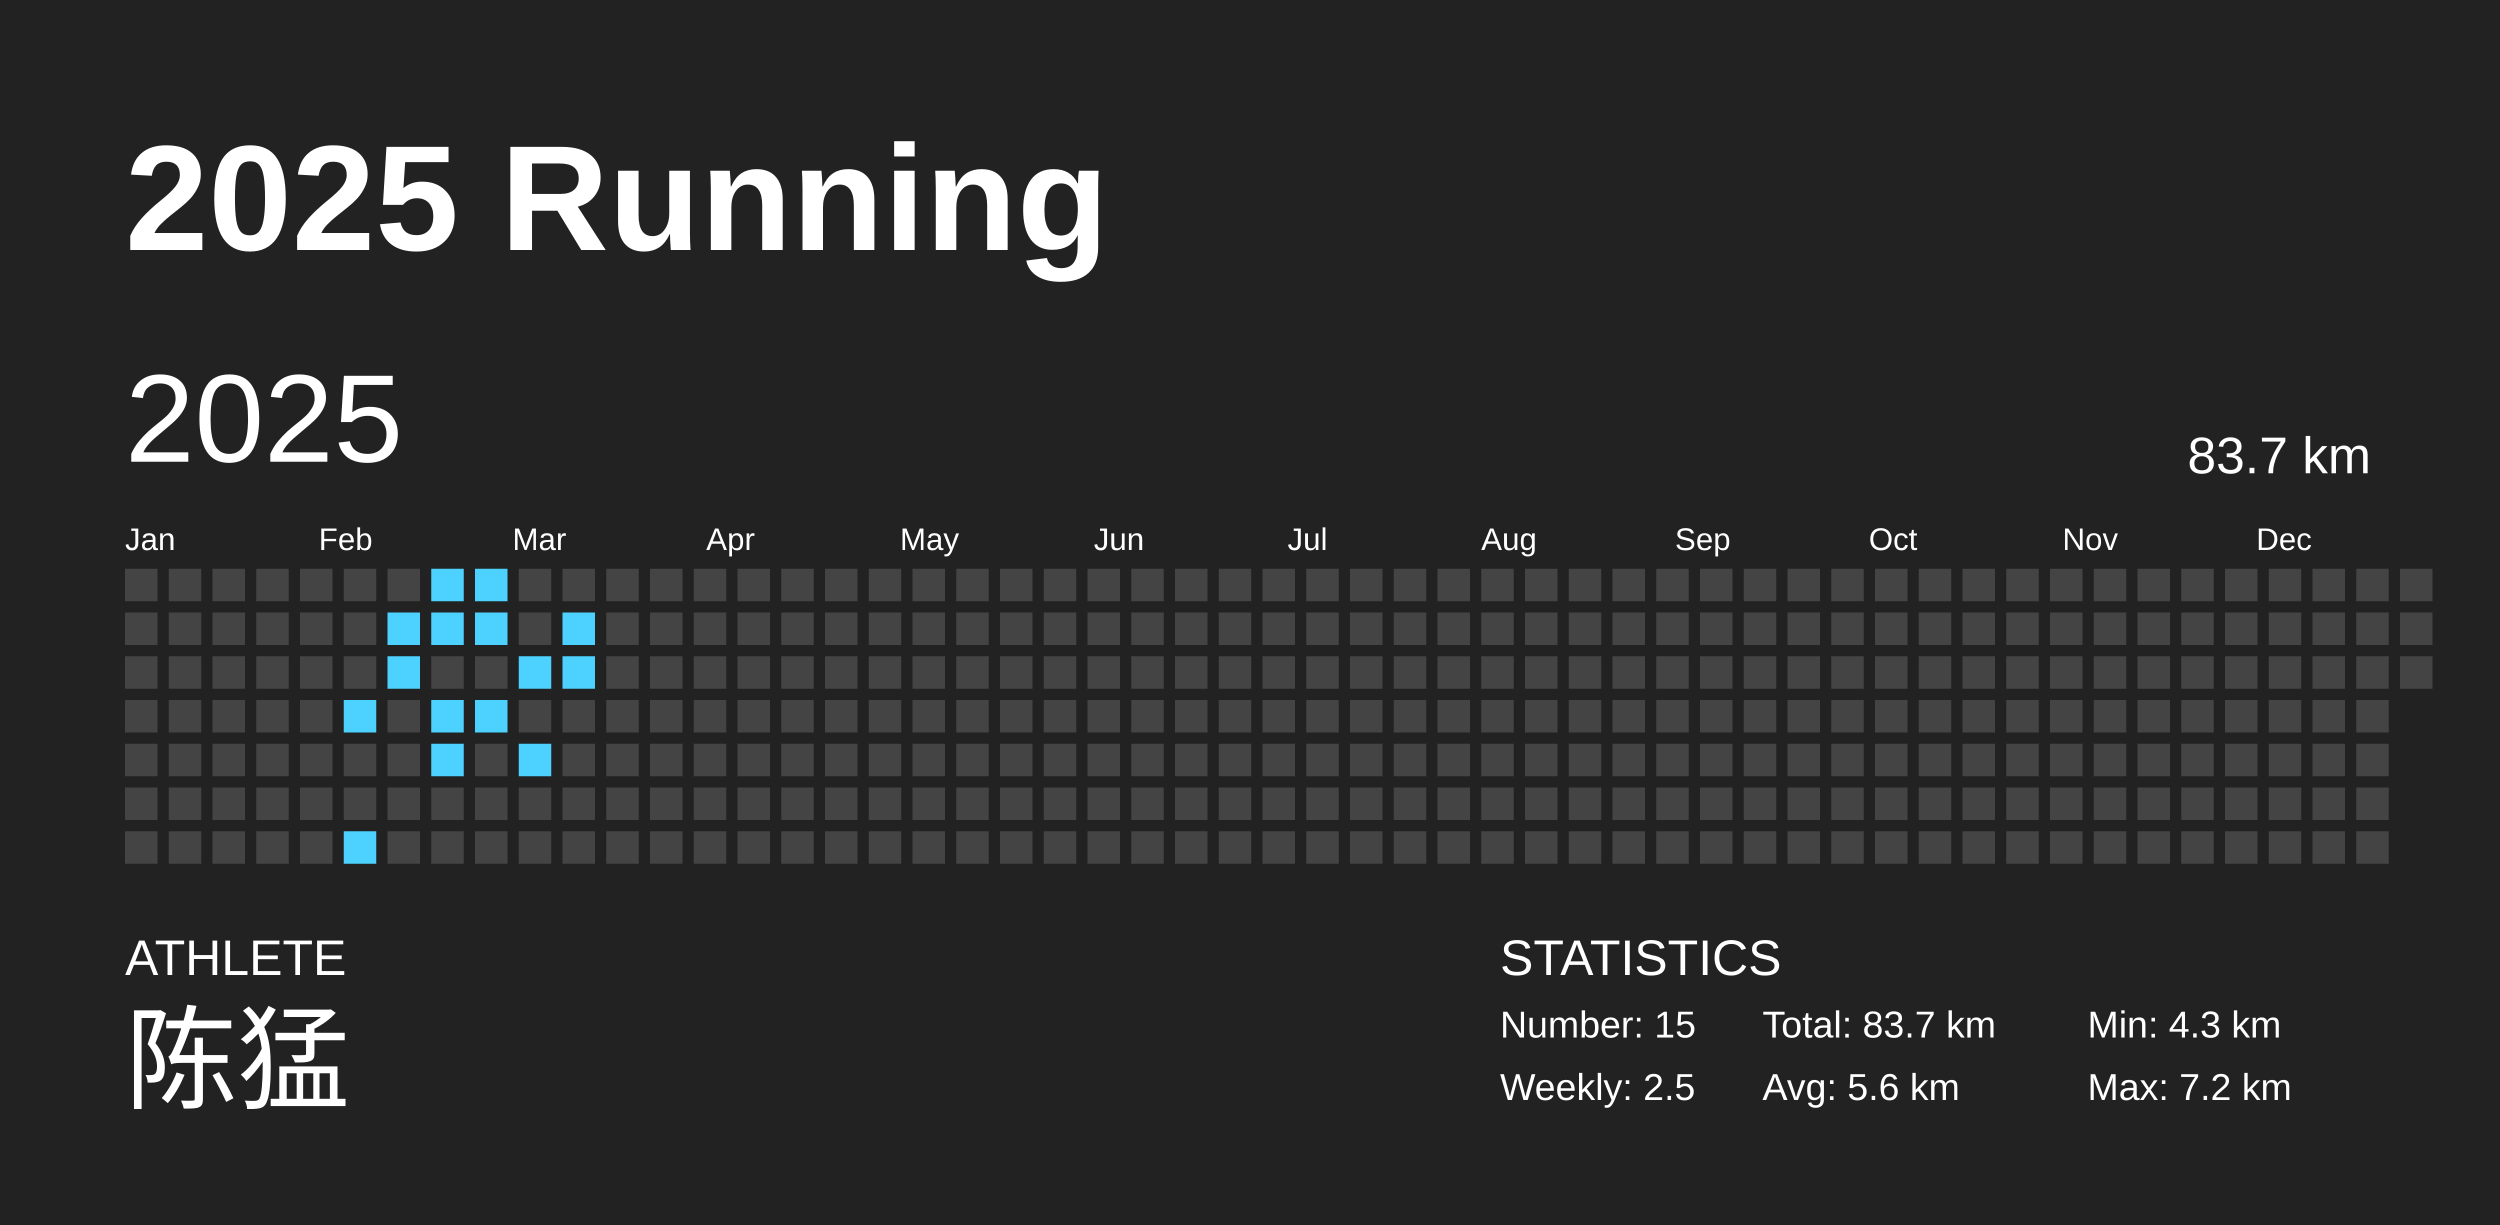
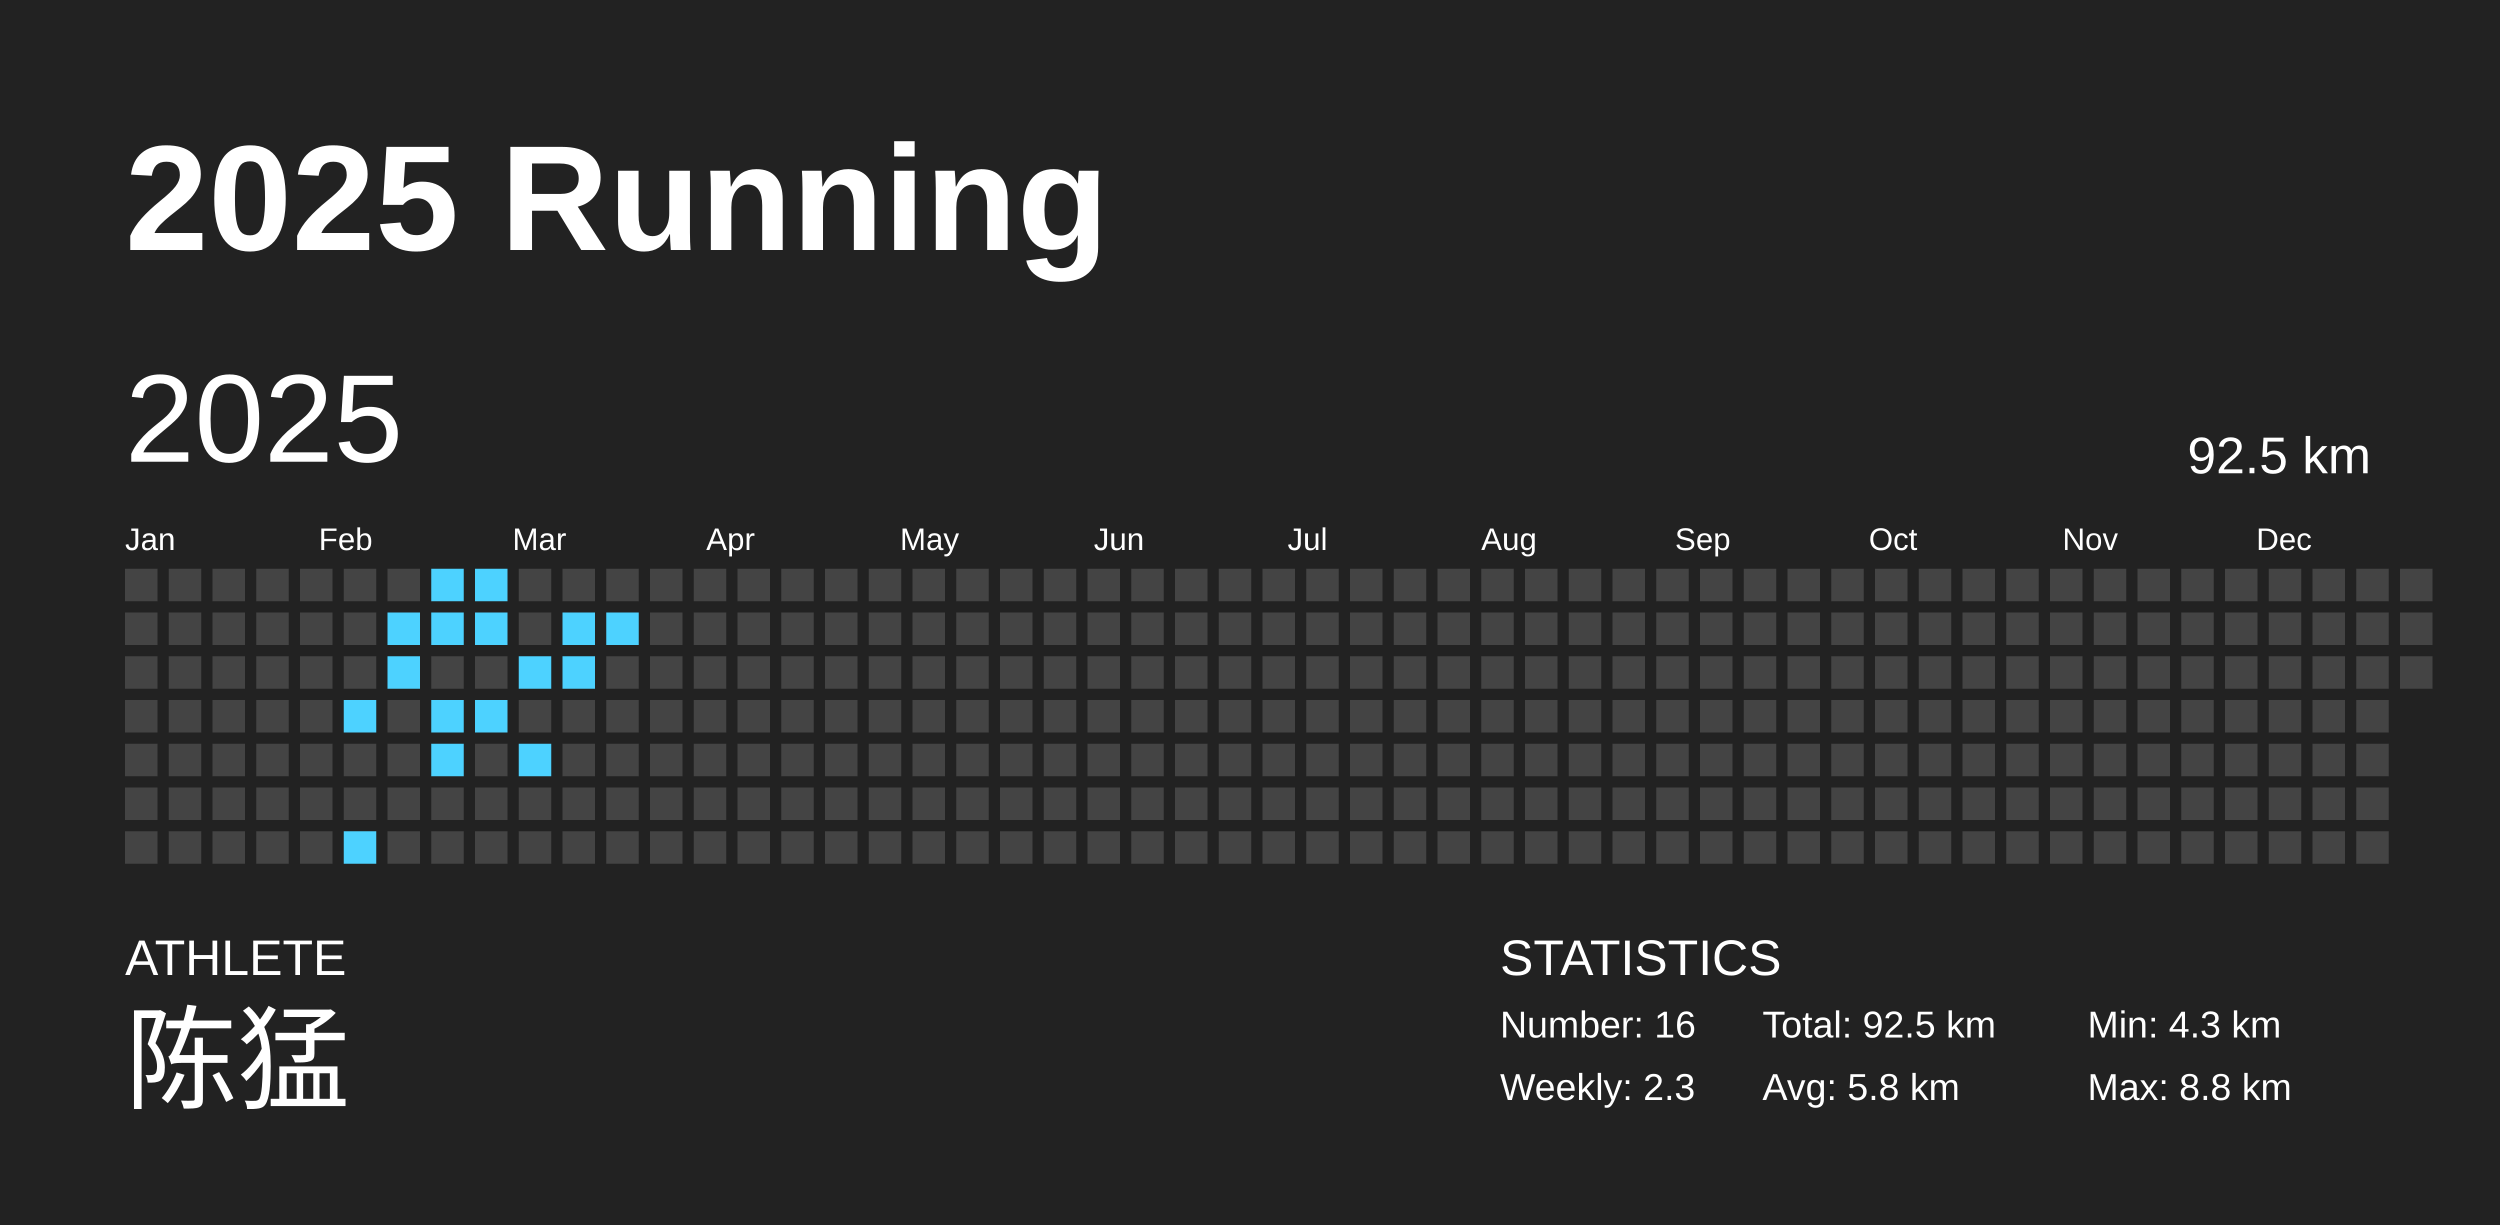
<svg xmlns="http://www.w3.org/2000/svg" baseProfile="full" height="98mm" version="1.1" viewBox="0,0,200,98" width="200mm">
  <defs />
  <rect fill="#222222" height="98" width="200" x="0" y="0" />
  <text fill="#FFFFFF" style="font-size:12px; font-family:Arial; font-weight:bold;" x="10" y="20">2025 Running</text>
  <text fill="#FFFFFF" style="font-size:4px; font-family:Arial" x="10" y="78">ATHLETE</text>
  <text fill="#FFFFFF" style="font-size:9px; font-family:Arial" x="10" y="88">陈猛</text>
  <text fill="#FFFFFF" style="font-size:4px; font-family:Arial" x="120" y="78">STATISTICS</text>
-   <text fill="#FFFFFF" style="font-size:3px; font-family:Arial" x="120" y="83">Number: 15</text>
-   <text fill="#FFFFFF" style="font-size:3px; font-family:Arial" x="120" y="88">Weekly: 2.5</text>
-   <text fill="#FFFFFF" style="font-size:3px; font-family:Arial" x="141" y="83">Total: 83.7 km</text>
-   <text fill="#FFFFFF" style="font-size:3px; font-family:Arial" x="141" y="88">Avg: 5.6 km</text>
+   <text fill="#FFFFFF" style="font-size:3px; font-family:Arial" x="120" y="83">Number: 16</text>
+   <text fill="#FFFFFF" style="font-size:3px; font-family:Arial" x="120" y="88">Weekly: 2.3</text>
+   <text fill="#FFFFFF" style="font-size:3px; font-family:Arial" x="141" y="83">Total: 92.5 km</text>
+   <text fill="#FFFFFF" style="font-size:3px; font-family:Arial" x="141" y="88">Avg: 5.8 km</text>
  <text fill="#FFFFFF" style="font-size:3px; font-family:Arial" x="167" y="83">Min: 4.3 km</text>
-   <text fill="#FFFFFF" style="font-size:3px; font-family:Arial" x="167" y="88">Max: 7.2 km</text>
+   <text fill="#FFFFFF" style="font-size:3px; font-family:Arial" x="167" y="88">Max: 8.8 km</text>
  <text dominant-baseline="hanging" fill="#FFFFFF" style="font-size:10.0px; font-family:Arial;" x="10" y="30">2025</text>
-   <text dominant-baseline="hanging" fill="#FFFFFF" style="font-size:4.125px; font-family:Arial;" x="175" y="35">83.7 km</text>
+   <text dominant-baseline="hanging" fill="#FFFFFF" style="font-size:4.125px; font-family:Arial;" x="175" y="35">92.5 km</text>
  <text fill="#FFFFFF" style="font-size:2.5px; font-family:Arial" x="10.0" y="44">Jan</text>
  <text fill="#FFFFFF" style="font-size:2.5px; font-family:Arial" x="25.5" y="44">Feb</text>
  <text fill="#FFFFFF" style="font-size:2.5px; font-family:Arial" x="41.0" y="44">Mar</text>
  <text fill="#FFFFFF" style="font-size:2.5px; font-family:Arial" x="56.5" y="44">Apr</text>
  <text fill="#FFFFFF" style="font-size:2.5px; font-family:Arial" x="72.0" y="44">May</text>
  <text fill="#FFFFFF" style="font-size:2.5px; font-family:Arial" x="87.5" y="44">Jun</text>
  <text fill="#FFFFFF" style="font-size:2.5px; font-family:Arial" x="103.0" y="44">Jul</text>
  <text fill="#FFFFFF" style="font-size:2.5px; font-family:Arial" x="118.5" y="44">Aug</text>
  <text fill="#FFFFFF" style="font-size:2.5px; font-family:Arial" x="134.0" y="44">Sep</text>
  <text fill="#FFFFFF" style="font-size:2.5px; font-family:Arial" x="149.5" y="44">Oct</text>
  <text fill="#FFFFFF" style="font-size:2.5px; font-family:Arial" x="165.0" y="44">Nov</text>
  <text fill="#FFFFFF" style="font-size:2.5px; font-family:Arial" x="180.5" y="44">Dec</text>
  <rect fill="#444444" height="2.6" width="2.6" x="10.0" y="45.5" />
  <rect fill="#444444" height="2.6" width="2.6" x="10.0" y="49.0" />
  <rect fill="#444444" height="2.6" width="2.6" x="10.0" y="52.5" />
  <rect fill="#444444" height="2.6" width="2.6" x="10.0" y="56.0" />
  <rect fill="#444444" height="2.6" width="2.6" x="10.0" y="59.5" />
  <rect fill="#444444" height="2.6" width="2.6" x="10.0" y="63.0" />
  <rect fill="#444444" height="2.6" width="2.6" x="10.0" y="66.5" />
  <rect fill="#444444" height="2.6" width="2.6" x="13.5" y="45.5" />
  <rect fill="#444444" height="2.6" width="2.6" x="13.5" y="49.0" />
  <rect fill="#444444" height="2.6" width="2.6" x="13.5" y="52.5" />
  <rect fill="#444444" height="2.6" width="2.6" x="13.5" y="56.0" />
  <rect fill="#444444" height="2.6" width="2.6" x="13.5" y="59.5" />
  <rect fill="#444444" height="2.6" width="2.6" x="13.5" y="63.0" />
  <rect fill="#444444" height="2.6" width="2.6" x="13.5" y="66.5" />
  <rect fill="#444444" height="2.6" width="2.6" x="17.0" y="45.5" />
  <rect fill="#444444" height="2.6" width="2.6" x="17.0" y="49.0" />
  <rect fill="#444444" height="2.6" width="2.6" x="17.0" y="52.5" />
  <rect fill="#444444" height="2.6" width="2.6" x="17.0" y="56.0" />
  <rect fill="#444444" height="2.6" width="2.6" x="17.0" y="59.5" />
  <rect fill="#444444" height="2.6" width="2.6" x="17.0" y="63.0" />
  <rect fill="#444444" height="2.6" width="2.6" x="17.0" y="66.5" />
  <rect fill="#444444" height="2.6" width="2.6" x="20.5" y="45.5" />
  <rect fill="#444444" height="2.6" width="2.6" x="20.5" y="49.0" />
  <rect fill="#444444" height="2.6" width="2.6" x="20.5" y="52.5" />
  <rect fill="#444444" height="2.6" width="2.6" x="20.5" y="56.0" />
  <rect fill="#444444" height="2.6" width="2.6" x="20.5" y="59.5" />
  <rect fill="#444444" height="2.6" width="2.6" x="20.5" y="63.0" />
  <rect fill="#444444" height="2.6" width="2.6" x="20.5" y="66.5" />
  <rect fill="#444444" height="2.6" width="2.6" x="24.0" y="45.5" />
  <rect fill="#444444" height="2.6" width="2.6" x="24.0" y="49.0" />
  <rect fill="#444444" height="2.6" width="2.6" x="24.0" y="52.5" />
  <rect fill="#444444" height="2.6" width="2.6" x="24.0" y="56.0" />
  <rect fill="#444444" height="2.6" width="2.6" x="24.0" y="59.5" />
  <rect fill="#444444" height="2.6" width="2.6" x="24.0" y="63.0" />
  <rect fill="#444444" height="2.6" width="2.6" x="24.0" y="66.5" />
  <rect fill="#444444" height="2.6" width="2.6" x="27.5" y="45.5" />
  <rect fill="#444444" height="2.6" width="2.6" x="27.5" y="49.0" />
  <rect fill="#444444" height="2.6" width="2.6" x="27.5" y="52.5" />
  <rect fill="#4dd2ff" height="2.6" width="2.6" x="27.5" y="56.0" />
  <rect fill="#444444" height="2.6" width="2.6" x="27.5" y="59.5" />
  <rect fill="#444444" height="2.6" width="2.6" x="27.5" y="63.0" />
  <rect fill="#4dd2ff" height="2.6" width="2.6" x="27.5" y="66.5" />
  <rect fill="#444444" height="2.6" width="2.6" x="31.0" y="45.5" />
  <rect fill="#4dd2ff" height="2.6" width="2.6" x="31.0" y="49.0" />
  <rect fill="#4dd2ff" height="2.6" width="2.6" x="31.0" y="52.5" />
  <rect fill="#444444" height="2.6" width="2.6" x="31.0" y="56.0" />
  <rect fill="#444444" height="2.6" width="2.6" x="31.0" y="59.5" />
  <rect fill="#444444" height="2.6" width="2.6" x="31.0" y="63.0" />
  <rect fill="#444444" height="2.6" width="2.6" x="31.0" y="66.5" />
  <rect fill="#4dd2ff" height="2.6" width="2.6" x="34.5" y="45.5" />
  <rect fill="#4dd2ff" height="2.6" width="2.6" x="34.5" y="49.0" />
  <rect fill="#444444" height="2.6" width="2.6" x="34.5" y="52.5" />
  <rect fill="#4dd2ff" height="2.6" width="2.6" x="34.5" y="56.0" />
  <rect fill="#4dd2ff" height="2.6" width="2.6" x="34.5" y="59.5" />
  <rect fill="#444444" height="2.6" width="2.6" x="34.5" y="63.0" />
  <rect fill="#444444" height="2.6" width="2.6" x="34.5" y="66.5" />
  <rect fill="#4dd2ff" height="2.6" width="2.6" x="38.0" y="45.5" />
  <rect fill="#4dd2ff" height="2.6" width="2.6" x="38.0" y="49.0" />
  <rect fill="#444444" height="2.6" width="2.6" x="38.0" y="52.5" />
  <rect fill="#4dd2ff" height="2.6" width="2.6" x="38.0" y="56.0" />
  <rect fill="#444444" height="2.6" width="2.6" x="38.0" y="59.5" />
  <rect fill="#444444" height="2.6" width="2.6" x="38.0" y="63.0" />
  <rect fill="#444444" height="2.6" width="2.6" x="38.0" y="66.5" />
  <rect fill="#444444" height="2.6" width="2.6" x="41.5" y="45.5" />
  <rect fill="#444444" height="2.6" width="2.6" x="41.5" y="49.0" />
  <rect fill="#4dd2ff" height="2.6" width="2.6" x="41.5" y="52.5" />
  <rect fill="#444444" height="2.6" width="2.6" x="41.5" y="56.0" />
  <rect fill="#4dd2ff" height="2.6" width="2.6" x="41.5" y="59.5" />
  <rect fill="#444444" height="2.6" width="2.6" x="41.5" y="63.0" />
  <rect fill="#444444" height="2.6" width="2.6" x="41.5" y="66.5" />
  <rect fill="#444444" height="2.6" width="2.6" x="45.0" y="45.5" />
  <rect fill="#4dd2ff" height="2.6" width="2.6" x="45.0" y="49.0" />
  <rect fill="#4dd2ff" height="2.6" width="2.6" x="45.0" y="52.5" />
  <rect fill="#444444" height="2.6" width="2.6" x="45.0" y="56.0" />
  <rect fill="#444444" height="2.6" width="2.6" x="45.0" y="59.5" />
  <rect fill="#444444" height="2.6" width="2.6" x="45.0" y="63.0" />
  <rect fill="#444444" height="2.6" width="2.6" x="45.0" y="66.5" />
  <rect fill="#444444" height="2.6" width="2.6" x="48.5" y="45.5" />
-   <rect fill="#444444" height="2.6" width="2.6" x="48.5" y="49.0" />
+   <rect fill="#4dd2ff" height="2.6" width="2.6" x="48.5" y="49.0" />
  <rect fill="#444444" height="2.6" width="2.6" x="48.5" y="52.5" />
  <rect fill="#444444" height="2.6" width="2.6" x="48.5" y="56.0" />
  <rect fill="#444444" height="2.6" width="2.6" x="48.5" y="59.5" />
  <rect fill="#444444" height="2.6" width="2.6" x="48.5" y="63.0" />
  <rect fill="#444444" height="2.6" width="2.6" x="48.5" y="66.5" />
  <rect fill="#444444" height="2.6" width="2.6" x="52.0" y="45.5" />
  <rect fill="#444444" height="2.6" width="2.6" x="52.0" y="49.0" />
  <rect fill="#444444" height="2.6" width="2.6" x="52.0" y="52.5" />
  <rect fill="#444444" height="2.6" width="2.6" x="52.0" y="56.0" />
  <rect fill="#444444" height="2.6" width="2.6" x="52.0" y="59.5" />
  <rect fill="#444444" height="2.6" width="2.6" x="52.0" y="63.0" />
  <rect fill="#444444" height="2.6" width="2.6" x="52.0" y="66.5" />
  <rect fill="#444444" height="2.6" width="2.6" x="55.5" y="45.5" />
  <rect fill="#444444" height="2.6" width="2.6" x="55.5" y="49.0" />
  <rect fill="#444444" height="2.6" width="2.6" x="55.5" y="52.5" />
  <rect fill="#444444" height="2.6" width="2.6" x="55.5" y="56.0" />
  <rect fill="#444444" height="2.6" width="2.6" x="55.5" y="59.5" />
  <rect fill="#444444" height="2.6" width="2.6" x="55.5" y="63.0" />
  <rect fill="#444444" height="2.6" width="2.6" x="55.5" y="66.5" />
  <rect fill="#444444" height="2.6" width="2.6" x="59.0" y="45.5" />
  <rect fill="#444444" height="2.6" width="2.6" x="59.0" y="49.0" />
  <rect fill="#444444" height="2.6" width="2.6" x="59.0" y="52.5" />
  <rect fill="#444444" height="2.6" width="2.6" x="59.0" y="56.0" />
  <rect fill="#444444" height="2.6" width="2.6" x="59.0" y="59.5" />
  <rect fill="#444444" height="2.6" width="2.6" x="59.0" y="63.0" />
  <rect fill="#444444" height="2.6" width="2.6" x="59.0" y="66.5" />
  <rect fill="#444444" height="2.6" width="2.6" x="62.5" y="45.5" />
  <rect fill="#444444" height="2.6" width="2.6" x="62.5" y="49.0" />
  <rect fill="#444444" height="2.6" width="2.6" x="62.5" y="52.5" />
  <rect fill="#444444" height="2.6" width="2.6" x="62.5" y="56.0" />
  <rect fill="#444444" height="2.6" width="2.6" x="62.5" y="59.5" />
  <rect fill="#444444" height="2.6" width="2.6" x="62.5" y="63.0" />
  <rect fill="#444444" height="2.6" width="2.6" x="62.5" y="66.5" />
  <rect fill="#444444" height="2.6" width="2.6" x="66.0" y="45.5" />
  <rect fill="#444444" height="2.6" width="2.6" x="66.0" y="49.0" />
  <rect fill="#444444" height="2.6" width="2.6" x="66.0" y="52.5" />
  <rect fill="#444444" height="2.6" width="2.6" x="66.0" y="56.0" />
  <rect fill="#444444" height="2.6" width="2.6" x="66.0" y="59.5" />
  <rect fill="#444444" height="2.6" width="2.6" x="66.0" y="63.0" />
  <rect fill="#444444" height="2.6" width="2.6" x="66.0" y="66.5" />
  <rect fill="#444444" height="2.6" width="2.6" x="69.5" y="45.5" />
  <rect fill="#444444" height="2.6" width="2.6" x="69.5" y="49.0" />
  <rect fill="#444444" height="2.6" width="2.6" x="69.5" y="52.5" />
  <rect fill="#444444" height="2.6" width="2.6" x="69.5" y="56.0" />
  <rect fill="#444444" height="2.6" width="2.6" x="69.5" y="59.5" />
  <rect fill="#444444" height="2.6" width="2.6" x="69.5" y="63.0" />
  <rect fill="#444444" height="2.6" width="2.6" x="69.5" y="66.5" />
  <rect fill="#444444" height="2.6" width="2.6" x="73.0" y="45.5" />
  <rect fill="#444444" height="2.6" width="2.6" x="73.0" y="49.0" />
  <rect fill="#444444" height="2.6" width="2.6" x="73.0" y="52.5" />
  <rect fill="#444444" height="2.6" width="2.6" x="73.0" y="56.0" />
  <rect fill="#444444" height="2.6" width="2.6" x="73.0" y="59.5" />
  <rect fill="#444444" height="2.6" width="2.6" x="73.0" y="63.0" />
  <rect fill="#444444" height="2.6" width="2.6" x="73.0" y="66.5" />
  <rect fill="#444444" height="2.6" width="2.6" x="76.5" y="45.5" />
  <rect fill="#444444" height="2.6" width="2.6" x="76.5" y="49.0" />
  <rect fill="#444444" height="2.6" width="2.6" x="76.5" y="52.5" />
  <rect fill="#444444" height="2.6" width="2.6" x="76.5" y="56.0" />
  <rect fill="#444444" height="2.6" width="2.6" x="76.5" y="59.5" />
  <rect fill="#444444" height="2.6" width="2.6" x="76.5" y="63.0" />
  <rect fill="#444444" height="2.6" width="2.6" x="76.5" y="66.5" />
  <rect fill="#444444" height="2.6" width="2.6" x="80.0" y="45.5" />
  <rect fill="#444444" height="2.6" width="2.6" x="80.0" y="49.0" />
  <rect fill="#444444" height="2.6" width="2.6" x="80.0" y="52.5" />
  <rect fill="#444444" height="2.6" width="2.6" x="80.0" y="56.0" />
  <rect fill="#444444" height="2.6" width="2.6" x="80.0" y="59.5" />
  <rect fill="#444444" height="2.6" width="2.6" x="80.0" y="63.0" />
  <rect fill="#444444" height="2.6" width="2.6" x="80.0" y="66.5" />
  <rect fill="#444444" height="2.6" width="2.6" x="83.5" y="45.5" />
  <rect fill="#444444" height="2.6" width="2.6" x="83.5" y="49.0" />
  <rect fill="#444444" height="2.6" width="2.6" x="83.5" y="52.5" />
  <rect fill="#444444" height="2.6" width="2.6" x="83.5" y="56.0" />
  <rect fill="#444444" height="2.6" width="2.6" x="83.5" y="59.5" />
  <rect fill="#444444" height="2.6" width="2.6" x="83.5" y="63.0" />
  <rect fill="#444444" height="2.6" width="2.6" x="83.5" y="66.5" />
  <rect fill="#444444" height="2.6" width="2.6" x="87.0" y="45.5" />
  <rect fill="#444444" height="2.6" width="2.6" x="87.0" y="49.0" />
  <rect fill="#444444" height="2.6" width="2.6" x="87.0" y="52.5" />
  <rect fill="#444444" height="2.6" width="2.6" x="87.0" y="56.0" />
  <rect fill="#444444" height="2.6" width="2.6" x="87.0" y="59.5" />
  <rect fill="#444444" height="2.6" width="2.6" x="87.0" y="63.0" />
  <rect fill="#444444" height="2.6" width="2.6" x="87.0" y="66.5" />
  <rect fill="#444444" height="2.6" width="2.6" x="90.5" y="45.5" />
  <rect fill="#444444" height="2.6" width="2.6" x="90.5" y="49.0" />
  <rect fill="#444444" height="2.6" width="2.6" x="90.5" y="52.5" />
  <rect fill="#444444" height="2.6" width="2.6" x="90.5" y="56.0" />
  <rect fill="#444444" height="2.6" width="2.6" x="90.5" y="59.5" />
  <rect fill="#444444" height="2.6" width="2.6" x="90.5" y="63.0" />
  <rect fill="#444444" height="2.6" width="2.6" x="90.5" y="66.5" />
  <rect fill="#444444" height="2.6" width="2.6" x="94.0" y="45.5" />
  <rect fill="#444444" height="2.6" width="2.6" x="94.0" y="49.0" />
  <rect fill="#444444" height="2.6" width="2.6" x="94.0" y="52.5" />
  <rect fill="#444444" height="2.6" width="2.6" x="94.0" y="56.0" />
  <rect fill="#444444" height="2.6" width="2.6" x="94.0" y="59.5" />
  <rect fill="#444444" height="2.6" width="2.6" x="94.0" y="63.0" />
  <rect fill="#444444" height="2.6" width="2.6" x="94.0" y="66.5" />
  <rect fill="#444444" height="2.6" width="2.6" x="97.5" y="45.5" />
  <rect fill="#444444" height="2.6" width="2.6" x="97.5" y="49.0" />
  <rect fill="#444444" height="2.6" width="2.6" x="97.5" y="52.5" />
  <rect fill="#444444" height="2.6" width="2.6" x="97.5" y="56.0" />
  <rect fill="#444444" height="2.6" width="2.6" x="97.5" y="59.5" />
  <rect fill="#444444" height="2.6" width="2.6" x="97.5" y="63.0" />
  <rect fill="#444444" height="2.6" width="2.6" x="97.5" y="66.5" />
  <rect fill="#444444" height="2.6" width="2.6" x="101.0" y="45.5" />
  <rect fill="#444444" height="2.6" width="2.6" x="101.0" y="49.0" />
  <rect fill="#444444" height="2.6" width="2.6" x="101.0" y="52.5" />
  <rect fill="#444444" height="2.6" width="2.6" x="101.0" y="56.0" />
  <rect fill="#444444" height="2.6" width="2.6" x="101.0" y="59.5" />
  <rect fill="#444444" height="2.6" width="2.6" x="101.0" y="63.0" />
  <rect fill="#444444" height="2.6" width="2.6" x="101.0" y="66.5" />
  <rect fill="#444444" height="2.6" width="2.6" x="104.5" y="45.5" />
  <rect fill="#444444" height="2.6" width="2.6" x="104.5" y="49.0" />
  <rect fill="#444444" height="2.6" width="2.6" x="104.5" y="52.5" />
  <rect fill="#444444" height="2.6" width="2.6" x="104.5" y="56.0" />
  <rect fill="#444444" height="2.6" width="2.6" x="104.5" y="59.5" />
  <rect fill="#444444" height="2.6" width="2.6" x="104.5" y="63.0" />
  <rect fill="#444444" height="2.6" width="2.6" x="104.5" y="66.5" />
  <rect fill="#444444" height="2.6" width="2.6" x="108.0" y="45.5" />
  <rect fill="#444444" height="2.6" width="2.6" x="108.0" y="49.0" />
  <rect fill="#444444" height="2.6" width="2.6" x="108.0" y="52.5" />
  <rect fill="#444444" height="2.6" width="2.6" x="108.0" y="56.0" />
  <rect fill="#444444" height="2.6" width="2.6" x="108.0" y="59.5" />
  <rect fill="#444444" height="2.6" width="2.6" x="108.0" y="63.0" />
  <rect fill="#444444" height="2.6" width="2.6" x="108.0" y="66.5" />
  <rect fill="#444444" height="2.6" width="2.6" x="111.5" y="45.5" />
  <rect fill="#444444" height="2.6" width="2.6" x="111.5" y="49.0" />
  <rect fill="#444444" height="2.6" width="2.6" x="111.5" y="52.5" />
  <rect fill="#444444" height="2.6" width="2.6" x="111.5" y="56.0" />
  <rect fill="#444444" height="2.6" width="2.6" x="111.5" y="59.5" />
  <rect fill="#444444" height="2.6" width="2.6" x="111.5" y="63.0" />
  <rect fill="#444444" height="2.6" width="2.6" x="111.5" y="66.5" />
  <rect fill="#444444" height="2.6" width="2.6" x="115.0" y="45.5" />
  <rect fill="#444444" height="2.6" width="2.6" x="115.0" y="49.0" />
  <rect fill="#444444" height="2.6" width="2.6" x="115.0" y="52.5" />
  <rect fill="#444444" height="2.6" width="2.6" x="115.0" y="56.0" />
  <rect fill="#444444" height="2.6" width="2.6" x="115.0" y="59.5" />
  <rect fill="#444444" height="2.6" width="2.6" x="115.0" y="63.0" />
  <rect fill="#444444" height="2.6" width="2.6" x="115.0" y="66.5" />
  <rect fill="#444444" height="2.6" width="2.6" x="118.5" y="45.5" />
  <rect fill="#444444" height="2.6" width="2.6" x="118.5" y="49.0" />
  <rect fill="#444444" height="2.6" width="2.6" x="118.5" y="52.5" />
  <rect fill="#444444" height="2.6" width="2.6" x="118.5" y="56.0" />
  <rect fill="#444444" height="2.6" width="2.6" x="118.5" y="59.5" />
  <rect fill="#444444" height="2.6" width="2.6" x="118.5" y="63.0" />
  <rect fill="#444444" height="2.6" width="2.6" x="118.5" y="66.5" />
  <rect fill="#444444" height="2.6" width="2.6" x="122.0" y="45.5" />
  <rect fill="#444444" height="2.6" width="2.6" x="122.0" y="49.0" />
  <rect fill="#444444" height="2.6" width="2.6" x="122.0" y="52.5" />
  <rect fill="#444444" height="2.6" width="2.6" x="122.0" y="56.0" />
  <rect fill="#444444" height="2.6" width="2.6" x="122.0" y="59.5" />
  <rect fill="#444444" height="2.6" width="2.6" x="122.0" y="63.0" />
  <rect fill="#444444" height="2.6" width="2.6" x="122.0" y="66.5" />
  <rect fill="#444444" height="2.6" width="2.6" x="125.5" y="45.5" />
  <rect fill="#444444" height="2.6" width="2.6" x="125.5" y="49.0" />
  <rect fill="#444444" height="2.6" width="2.6" x="125.5" y="52.5" />
  <rect fill="#444444" height="2.6" width="2.6" x="125.5" y="56.0" />
  <rect fill="#444444" height="2.6" width="2.6" x="125.5" y="59.5" />
  <rect fill="#444444" height="2.6" width="2.6" x="125.5" y="63.0" />
  <rect fill="#444444" height="2.6" width="2.6" x="125.5" y="66.5" />
  <rect fill="#444444" height="2.6" width="2.6" x="129.0" y="45.5" />
  <rect fill="#444444" height="2.6" width="2.6" x="129.0" y="49.0" />
  <rect fill="#444444" height="2.6" width="2.6" x="129.0" y="52.5" />
  <rect fill="#444444" height="2.6" width="2.6" x="129.0" y="56.0" />
  <rect fill="#444444" height="2.6" width="2.6" x="129.0" y="59.5" />
  <rect fill="#444444" height="2.6" width="2.6" x="129.0" y="63.0" />
  <rect fill="#444444" height="2.6" width="2.6" x="129.0" y="66.5" />
  <rect fill="#444444" height="2.6" width="2.6" x="132.5" y="45.5" />
  <rect fill="#444444" height="2.6" width="2.6" x="132.5" y="49.0" />
  <rect fill="#444444" height="2.6" width="2.6" x="132.5" y="52.5" />
  <rect fill="#444444" height="2.6" width="2.6" x="132.5" y="56.0" />
  <rect fill="#444444" height="2.6" width="2.6" x="132.5" y="59.5" />
  <rect fill="#444444" height="2.6" width="2.6" x="132.5" y="63.0" />
  <rect fill="#444444" height="2.6" width="2.6" x="132.5" y="66.5" />
  <rect fill="#444444" height="2.6" width="2.6" x="136.0" y="45.5" />
  <rect fill="#444444" height="2.6" width="2.6" x="136.0" y="49.0" />
  <rect fill="#444444" height="2.6" width="2.6" x="136.0" y="52.5" />
  <rect fill="#444444" height="2.6" width="2.6" x="136.0" y="56.0" />
  <rect fill="#444444" height="2.6" width="2.6" x="136.0" y="59.5" />
  <rect fill="#444444" height="2.6" width="2.6" x="136.0" y="63.0" />
  <rect fill="#444444" height="2.6" width="2.6" x="136.0" y="66.5" />
  <rect fill="#444444" height="2.6" width="2.6" x="139.5" y="45.5" />
  <rect fill="#444444" height="2.6" width="2.6" x="139.5" y="49.0" />
  <rect fill="#444444" height="2.6" width="2.6" x="139.5" y="52.5" />
  <rect fill="#444444" height="2.6" width="2.6" x="139.5" y="56.0" />
  <rect fill="#444444" height="2.6" width="2.6" x="139.5" y="59.5" />
  <rect fill="#444444" height="2.6" width="2.6" x="139.5" y="63.0" />
  <rect fill="#444444" height="2.6" width="2.6" x="139.5" y="66.5" />
  <rect fill="#444444" height="2.6" width="2.6" x="143.0" y="45.5" />
  <rect fill="#444444" height="2.6" width="2.6" x="143.0" y="49.0" />
  <rect fill="#444444" height="2.6" width="2.6" x="143.0" y="52.5" />
  <rect fill="#444444" height="2.6" width="2.6" x="143.0" y="56.0" />
  <rect fill="#444444" height="2.6" width="2.6" x="143.0" y="59.5" />
  <rect fill="#444444" height="2.6" width="2.6" x="143.0" y="63.0" />
  <rect fill="#444444" height="2.6" width="2.6" x="143.0" y="66.5" />
  <rect fill="#444444" height="2.6" width="2.6" x="146.5" y="45.5" />
  <rect fill="#444444" height="2.6" width="2.6" x="146.5" y="49.0" />
  <rect fill="#444444" height="2.6" width="2.6" x="146.5" y="52.5" />
  <rect fill="#444444" height="2.6" width="2.6" x="146.5" y="56.0" />
  <rect fill="#444444" height="2.6" width="2.6" x="146.5" y="59.5" />
  <rect fill="#444444" height="2.6" width="2.6" x="146.5" y="63.0" />
  <rect fill="#444444" height="2.6" width="2.6" x="146.5" y="66.5" />
  <rect fill="#444444" height="2.6" width="2.6" x="150.0" y="45.5" />
  <rect fill="#444444" height="2.6" width="2.6" x="150.0" y="49.0" />
  <rect fill="#444444" height="2.6" width="2.6" x="150.0" y="52.5" />
  <rect fill="#444444" height="2.6" width="2.6" x="150.0" y="56.0" />
  <rect fill="#444444" height="2.6" width="2.6" x="150.0" y="59.5" />
  <rect fill="#444444" height="2.6" width="2.6" x="150.0" y="63.0" />
  <rect fill="#444444" height="2.6" width="2.6" x="150.0" y="66.5" />
  <rect fill="#444444" height="2.6" width="2.6" x="153.5" y="45.5" />
  <rect fill="#444444" height="2.6" width="2.6" x="153.5" y="49.0" />
  <rect fill="#444444" height="2.6" width="2.6" x="153.5" y="52.5" />
  <rect fill="#444444" height="2.6" width="2.6" x="153.5" y="56.0" />
  <rect fill="#444444" height="2.6" width="2.6" x="153.5" y="59.5" />
  <rect fill="#444444" height="2.6" width="2.6" x="153.5" y="63.0" />
  <rect fill="#444444" height="2.6" width="2.6" x="153.5" y="66.5" />
  <rect fill="#444444" height="2.6" width="2.6" x="157.0" y="45.5" />
  <rect fill="#444444" height="2.6" width="2.6" x="157.0" y="49.0" />
  <rect fill="#444444" height="2.6" width="2.6" x="157.0" y="52.5" />
  <rect fill="#444444" height="2.6" width="2.6" x="157.0" y="56.0" />
  <rect fill="#444444" height="2.6" width="2.6" x="157.0" y="59.5" />
  <rect fill="#444444" height="2.6" width="2.6" x="157.0" y="63.0" />
  <rect fill="#444444" height="2.6" width="2.6" x="157.0" y="66.5" />
  <rect fill="#444444" height="2.6" width="2.6" x="160.5" y="45.5" />
  <rect fill="#444444" height="2.6" width="2.6" x="160.5" y="49.0" />
  <rect fill="#444444" height="2.6" width="2.6" x="160.5" y="52.5" />
  <rect fill="#444444" height="2.6" width="2.6" x="160.5" y="56.0" />
  <rect fill="#444444" height="2.6" width="2.6" x="160.5" y="59.5" />
  <rect fill="#444444" height="2.6" width="2.6" x="160.5" y="63.0" />
  <rect fill="#444444" height="2.6" width="2.6" x="160.5" y="66.5" />
  <rect fill="#444444" height="2.6" width="2.6" x="164.0" y="45.5" />
  <rect fill="#444444" height="2.6" width="2.6" x="164.0" y="49.0" />
  <rect fill="#444444" height="2.6" width="2.6" x="164.0" y="52.5" />
  <rect fill="#444444" height="2.6" width="2.6" x="164.0" y="56.0" />
  <rect fill="#444444" height="2.6" width="2.6" x="164.0" y="59.5" />
  <rect fill="#444444" height="2.6" width="2.6" x="164.0" y="63.0" />
  <rect fill="#444444" height="2.6" width="2.6" x="164.0" y="66.5" />
  <rect fill="#444444" height="2.6" width="2.6" x="167.5" y="45.5" />
  <rect fill="#444444" height="2.6" width="2.6" x="167.5" y="49.0" />
  <rect fill="#444444" height="2.6" width="2.6" x="167.5" y="52.5" />
  <rect fill="#444444" height="2.6" width="2.6" x="167.5" y="56.0" />
  <rect fill="#444444" height="2.6" width="2.6" x="167.5" y="59.5" />
  <rect fill="#444444" height="2.6" width="2.6" x="167.5" y="63.0" />
  <rect fill="#444444" height="2.6" width="2.6" x="167.5" y="66.5" />
  <rect fill="#444444" height="2.6" width="2.6" x="171.0" y="45.5" />
  <rect fill="#444444" height="2.6" width="2.6" x="171.0" y="49.0" />
  <rect fill="#444444" height="2.6" width="2.6" x="171.0" y="52.5" />
  <rect fill="#444444" height="2.6" width="2.6" x="171.0" y="56.0" />
  <rect fill="#444444" height="2.6" width="2.6" x="171.0" y="59.5" />
  <rect fill="#444444" height="2.6" width="2.6" x="171.0" y="63.0" />
  <rect fill="#444444" height="2.6" width="2.6" x="171.0" y="66.5" />
  <rect fill="#444444" height="2.6" width="2.6" x="174.5" y="45.5" />
  <rect fill="#444444" height="2.6" width="2.6" x="174.5" y="49.0" />
  <rect fill="#444444" height="2.6" width="2.6" x="174.5" y="52.5" />
  <rect fill="#444444" height="2.6" width="2.6" x="174.5" y="56.0" />
  <rect fill="#444444" height="2.6" width="2.6" x="174.5" y="59.5" />
  <rect fill="#444444" height="2.6" width="2.6" x="174.5" y="63.0" />
  <rect fill="#444444" height="2.6" width="2.6" x="174.5" y="66.5" />
  <rect fill="#444444" height="2.6" width="2.6" x="178.0" y="45.5" />
  <rect fill="#444444" height="2.6" width="2.6" x="178.0" y="49.0" />
  <rect fill="#444444" height="2.6" width="2.6" x="178.0" y="52.5" />
  <rect fill="#444444" height="2.6" width="2.6" x="178.0" y="56.0" />
  <rect fill="#444444" height="2.6" width="2.6" x="178.0" y="59.5" />
  <rect fill="#444444" height="2.6" width="2.6" x="178.0" y="63.0" />
  <rect fill="#444444" height="2.6" width="2.6" x="178.0" y="66.5" />
  <rect fill="#444444" height="2.6" width="2.6" x="181.5" y="45.5" />
  <rect fill="#444444" height="2.6" width="2.6" x="181.5" y="49.0" />
  <rect fill="#444444" height="2.6" width="2.6" x="181.5" y="52.5" />
  <rect fill="#444444" height="2.6" width="2.6" x="181.5" y="56.0" />
  <rect fill="#444444" height="2.6" width="2.6" x="181.5" y="59.5" />
  <rect fill="#444444" height="2.6" width="2.6" x="181.5" y="63.0" />
  <rect fill="#444444" height="2.6" width="2.6" x="181.5" y="66.5" />
  <rect fill="#444444" height="2.6" width="2.6" x="185.0" y="45.5" />
  <rect fill="#444444" height="2.6" width="2.6" x="185.0" y="49.0" />
  <rect fill="#444444" height="2.6" width="2.6" x="185.0" y="52.5" />
  <rect fill="#444444" height="2.6" width="2.6" x="185.0" y="56.0" />
  <rect fill="#444444" height="2.6" width="2.6" x="185.0" y="59.5" />
  <rect fill="#444444" height="2.6" width="2.6" x="185.0" y="63.0" />
  <rect fill="#444444" height="2.6" width="2.6" x="185.0" y="66.5" />
  <rect fill="#444444" height="2.6" width="2.6" x="188.5" y="45.5" />
  <rect fill="#444444" height="2.6" width="2.6" x="188.5" y="49.0" />
  <rect fill="#444444" height="2.6" width="2.6" x="188.5" y="52.5" />
  <rect fill="#444444" height="2.6" width="2.6" x="188.5" y="56.0" />
  <rect fill="#444444" height="2.6" width="2.6" x="188.5" y="59.5" />
  <rect fill="#444444" height="2.6" width="2.6" x="188.5" y="63.0" />
  <rect fill="#444444" height="2.6" width="2.6" x="188.5" y="66.5" />
  <rect fill="#444444" height="2.6" width="2.6" x="192.0" y="45.5" />
  <rect fill="#444444" height="2.6" width="2.6" x="192.0" y="49.0" />
  <rect fill="#444444" height="2.6" width="2.6" x="192.0" y="52.5" />
</svg>
